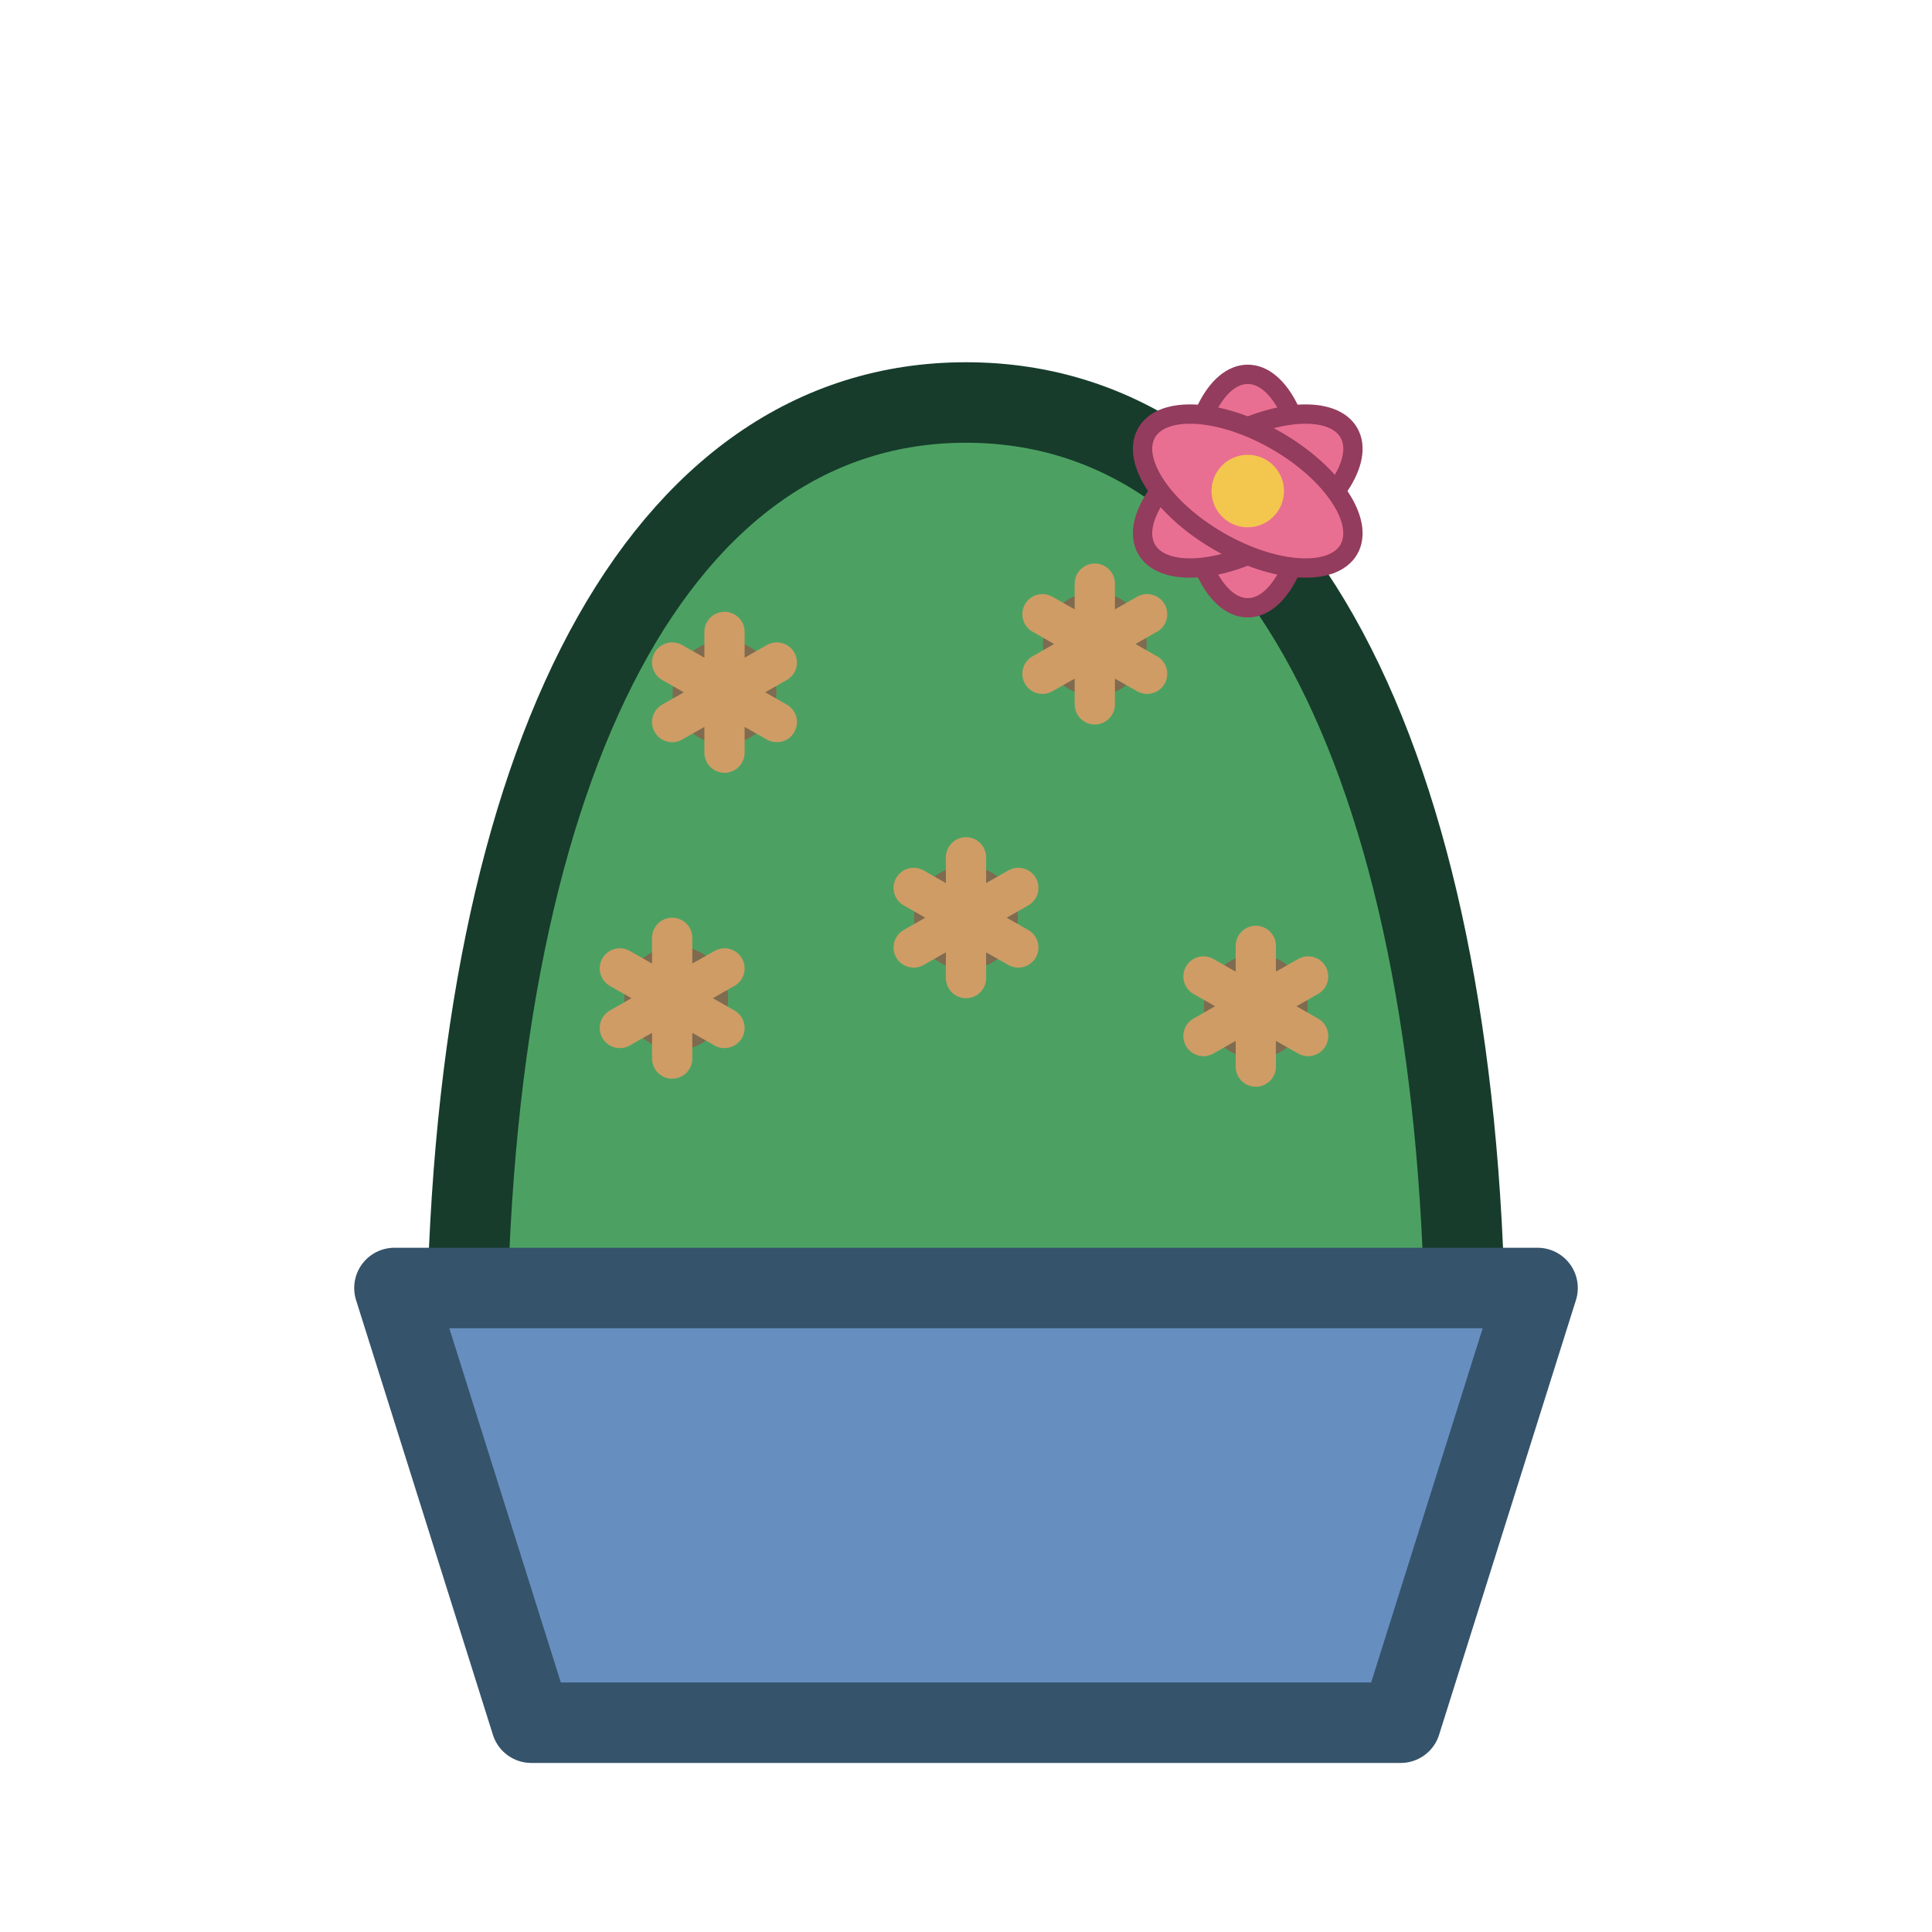
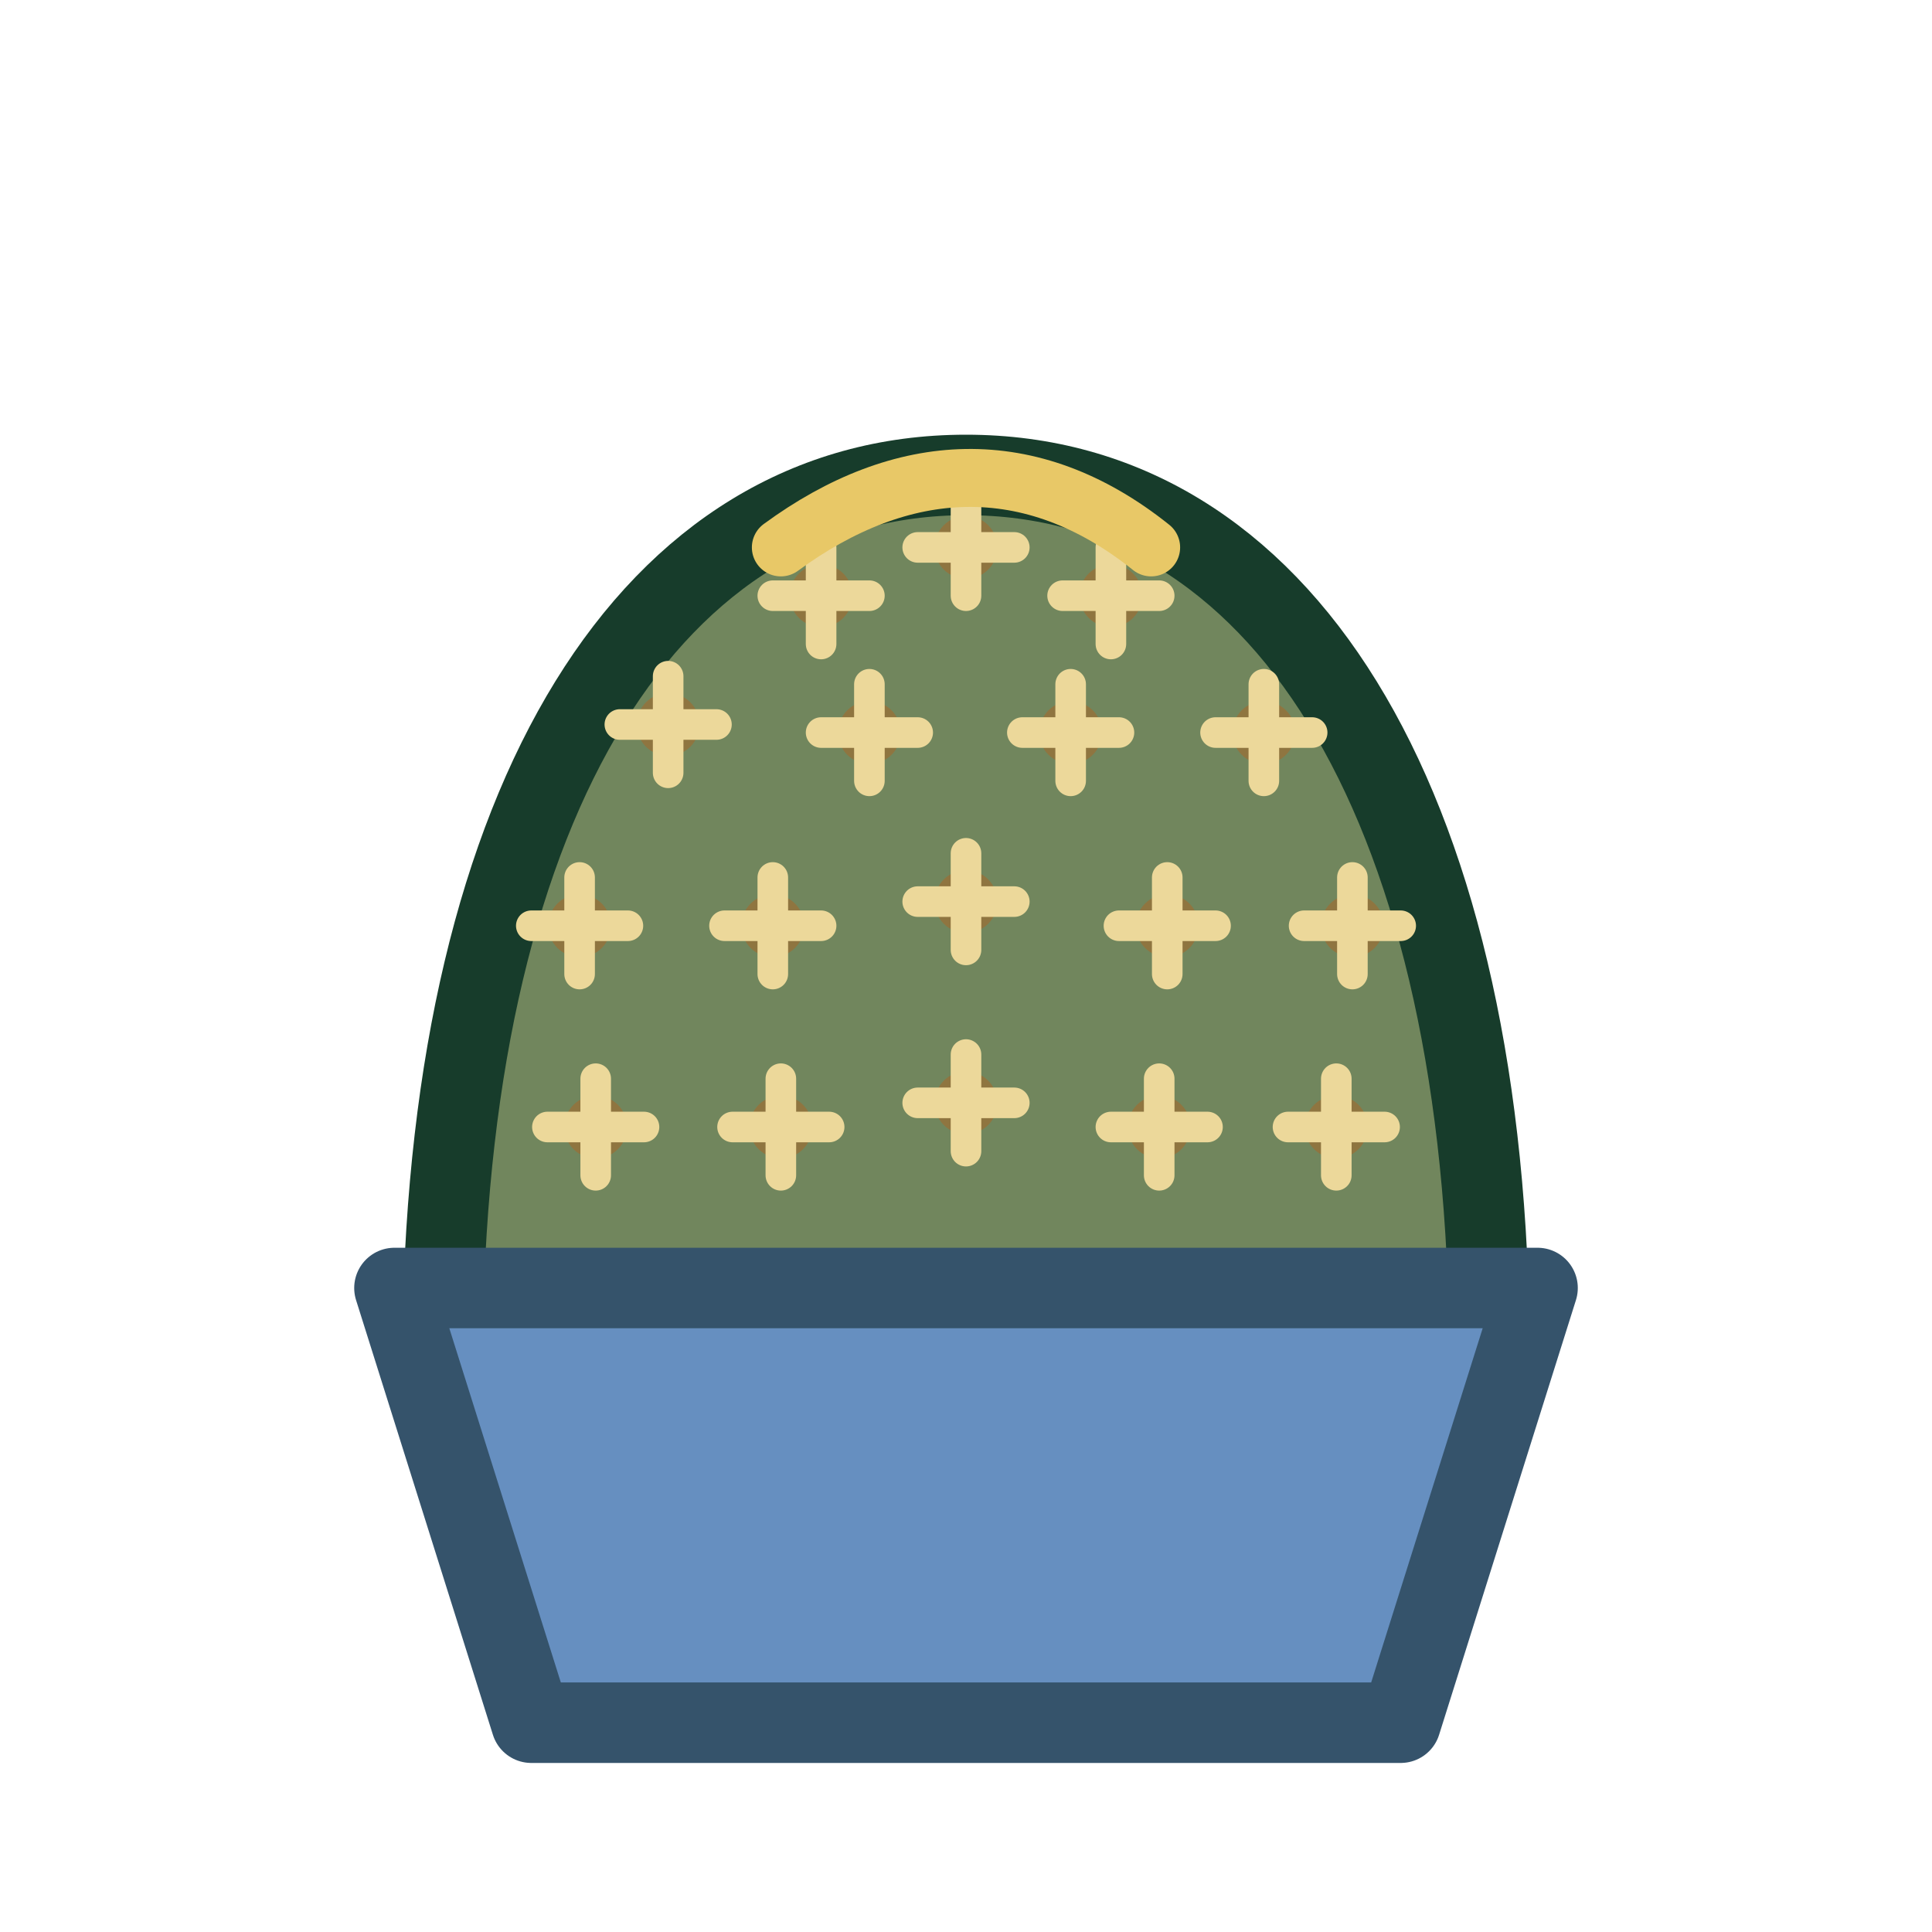
- <svg xmlns="http://www.w3.org/2000/svg" viewBox="0 0 24 24" role="img" aria-labelledby="title">
-   <path d="M5.8 16.5C5.9 9.4 8.2 5 12 5s6.1 4.4 6.2 11.5Z" fill="#4ca162" stroke="#173c2b" stroke-linejoin="round" stroke-width="1" />
-   <g fill="#f3ead4" stroke="#7f6b4f" stroke-width=".25">
-     <circle cx="9" cy="8.6" r=".52" />
-     <circle cx="13.6" cy="8" r=".52" />
-     <circle cx="8.4" cy="12.4" r=".52" />
-     <circle cx="12" cy="11.4" r=".52" />
-     <circle cx="15.6" cy="12.5" r=".52" />
+ <svg xmlns="http://www.w3.org/2000/svg" viewBox="0 0 24 24" role="img" aria-labelledby="mammillaria-rekoi-title mammillaria-rekoi-description" data-plant-slug="mammillaria-rekoi" focusable="false">
+   <path d="M5.5 16.5c0.1-6.6 2.6-10.6 6.5-10.6s6.4 4 6.5 10.6Z" fill="#71865d" stroke="#173c2b" stroke-linejoin="round" stroke-width="1" />
+   <g fill="#e5c66f" stroke="#8f7540" stroke-width="0.18">
+     <circle cx="10.2" cy="7.4" r="0.3" />
+     <circle cx="12" cy="6.8" r="0.3" />
+     <circle cx="13.8" cy="7.4" r="0.3" />
+     <circle cx="8.3" cy="9" r="0.3" />
+     <circle cx="10.8" cy="9.1" r="0.3" />
+     <circle cx="13.3" cy="9.1" r="0.3" />
+     <circle cx="15.7" cy="9.1" r="0.3" />
+     <circle cx="7.2" cy="11.5" r="0.3" />
+     <circle cx="9.6" cy="11.5" r="0.3" />
+     <circle cx="12" cy="11.2" r="0.3" />
+     <circle cx="14.5" cy="11.5" r="0.3" />
+     <circle cx="16.8" cy="11.5" r="0.3" />
+     <circle cx="7.4" cy="14" r="0.3" />
+     <circle cx="9.7" cy="14" r="0.3" />
+     <circle cx="12" cy="13.7" r="0.3" />
+     <circle cx="14.4" cy="14" r="0.3" />
+     <circle cx="16.6" cy="14" r="0.3" />
  </g>
-   <path d="M9 7.85v1.5m-.65-1.12 1.3.74m-1.3 0 1.3-.74m3.95-.98v1.5m-.65-1.12 1.3.74m-1.3 0 1.3-.74m-5.9 4.02v1.5m-.65-1.12 1.3.74m-1.3 0 1.3-.74M12 10.65v1.5m-.65-1.12 1.3.74m-1.3 0 1.3-.74m2.95.72v1.5m-.65-1.12 1.3.74m-1.3 0 1.3-.74" fill="none" stroke="#cf9c65" stroke-linecap="round" stroke-width=".5" />
-   <g fill="#e96f92" stroke="#933c5d" stroke-width=".24">
-     <ellipse cx="15.5" cy="6.1" rx=".72" ry="1.45" />
-     <ellipse cx="15.5" cy="6.1" rx=".72" ry="1.45" transform="rotate(60 15.5 6.1)" />
-     <ellipse cx="15.5" cy="6.1" rx=".72" ry="1.45" transform="rotate(120 15.5 6.1)" />
-   </g>
-   <circle cx="15.5" cy="6.1" r=".45" fill="#f3c74d" />
+   <path d="M9.6 7.4h1.2m-0.6-0.6V8m1.2-1.2h1.2M12 6.2v1.2m1.2 0h1.2m-0.6-0.6V8M7.7 9h1.2m-0.6-0.6v1.2m1.9-0.5h1.2m-0.6-0.6v1.2m1.9-0.6h1.2m-0.6-0.6v1.2m1.8-0.6h1.2m-0.6-0.6v1.2M6.6 11.5h1.2m-0.6-0.6v1.2m1.8-0.6h1.2m-0.6-0.6v1.2m1.8-0.9h1.2m-0.6-0.6v1.2m1.9-0.3h1.2m-0.6-0.6v1.2m1.7-0.6h1.2m-0.6-0.6v1.2M6.8 14h1.2m-0.6-0.6v1.2m1.7-0.6h1.2m-0.6-0.6v1.2m1.7-0.9h1.2m-0.6-0.6v1.2m1.8-0.3h1.2m-0.6-0.6v1.2m1.6-0.6h1.2m-0.6-0.6v1.2" fill="none" stroke="#ecd89a" stroke-linecap="round" stroke-width="0.38" />
+   <path d="M9.7 6.8c1.5-1.1 3.1-1.2 4.6 0" fill="none" stroke="#e8c867" stroke-linecap="round" stroke-width="0.72" />
  <path d="M4.9 16h14.2l-1.7 5.4H6.6z" fill="#668fc0" stroke="#35536b" stroke-linejoin="round" stroke-width="1" />
</svg>
